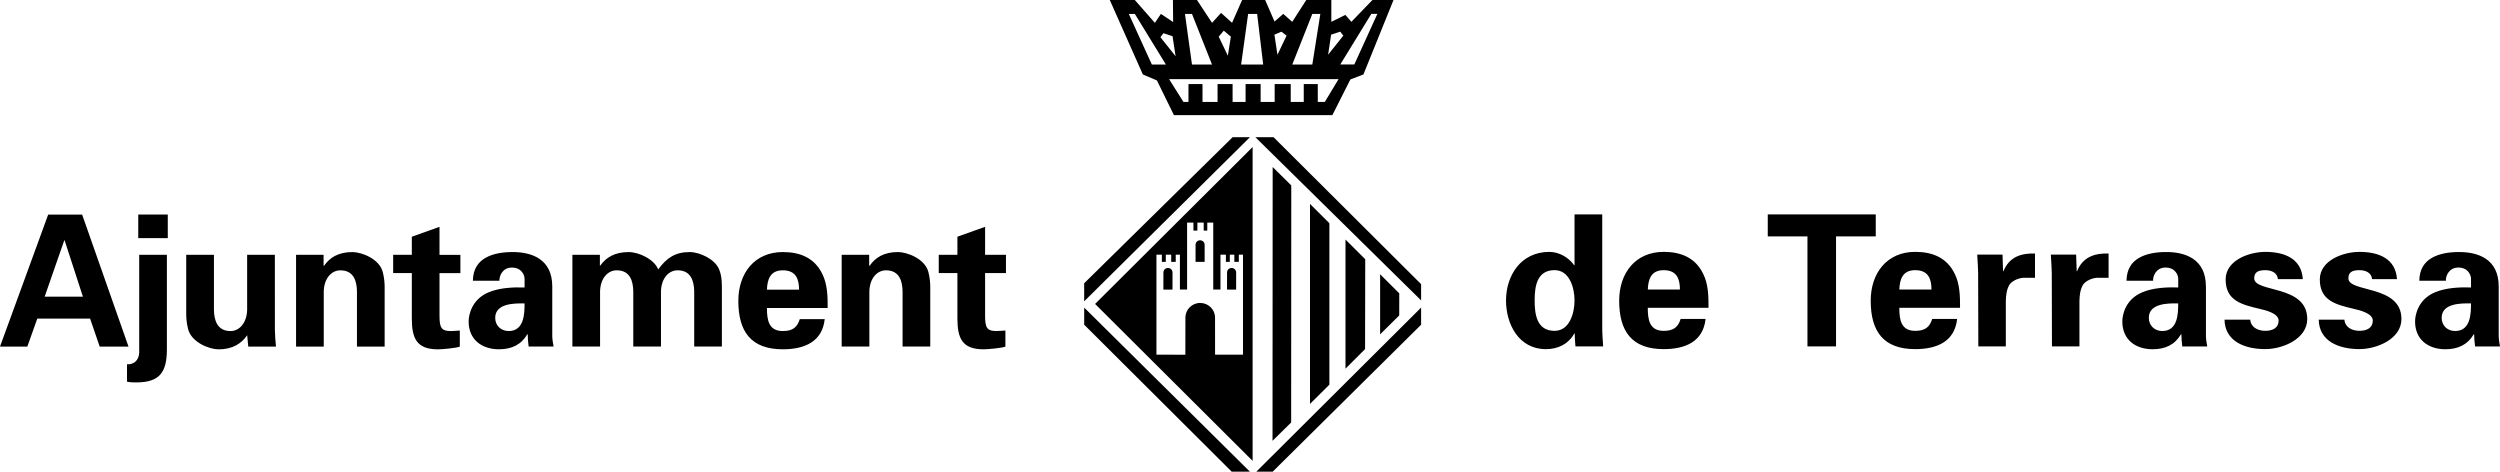
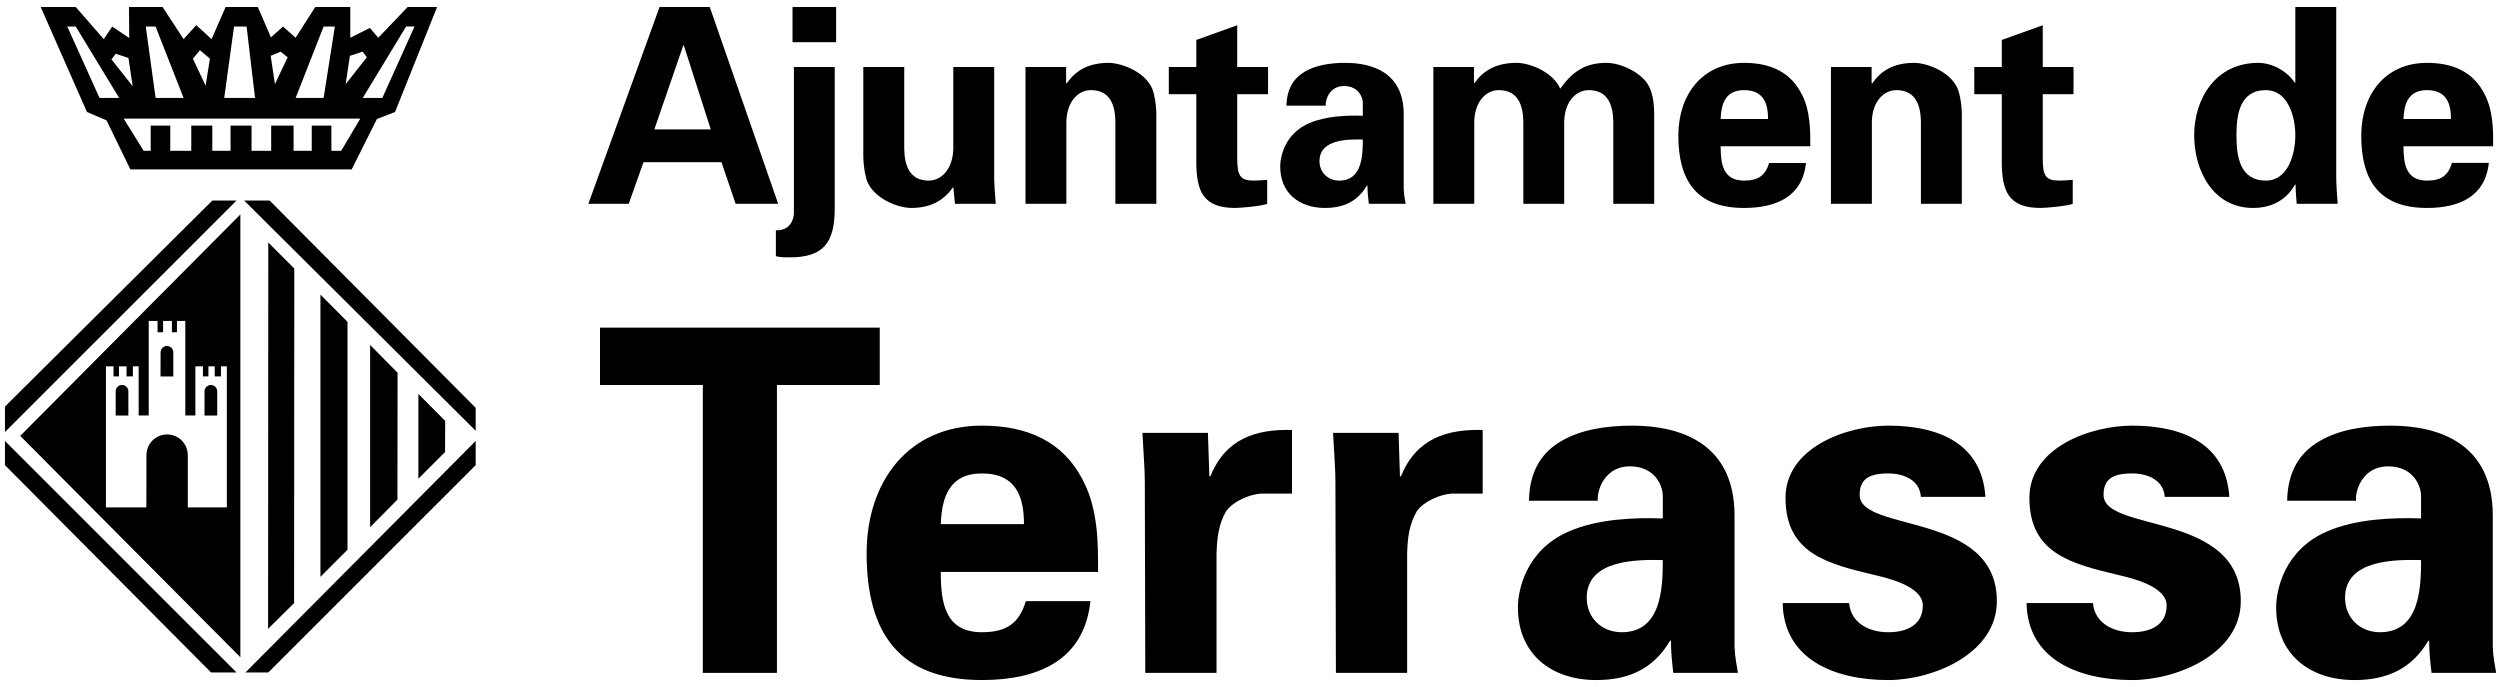
- <svg xmlns="http://www.w3.org/2000/svg" height="20" viewBox="0 0 106 20" width="106">
-   <path d="m3.483 9.099h-1.44l-2.043 5.596h1.159l.422-1.186h2.239l.407 1.186h1.221zm-1.589 3.479.83-2.387h.016l.775 2.387zm4.008 2.38c-.016.317-.219.504-.517.488v.736c.133.032.266.032.399.032.994 0 1.284-.442 1.292-1.372v-4.039h-1.174zm-.04-4.86h1.252v-1.001h-1.252zm5.792.706h-1.175v2.334c-.016.565-.337.899-.704.899-.579 0-.696-.48-.704-.899v-2.334h-1.175v2.527c0 .132.016.379.079.62.141.566.9.861 1.292.861.595 0 .963-.24 1.213-.597l.047.48h1.174c-.024-.232-.039-.465-.046-.698zm3.287-.116c-.595 0-.963.232-1.205.588l-.016-.022v-.45h-1.167v3.891h1.174v-2.341c.016-.566.337-.892.704-.892.579 0 .696.473.704.892v2.341h1.174v-2.536c0-.132-.015-.379-.078-.619-.141-.566-.9-.852-1.291-.852zm3.694-1.07-1.174.419v.767h-.791v.775h.791v1.915c0 .845.196 1.318 1.111 1.318.165 0 .791-.054.924-.116v-.682c-.126.007-.25.023-.376.023-.407 0-.485-.14-.485-.651v-1.806h.885v-.775h-.885zm10.604 1.07c-.595 0-.963.232-1.331.736-.164-.427-.814-.736-1.252-.736-.595 0-.963.232-1.205.573h-.016v-.458h-1.166v3.891h1.174v-2.341c.016-.566.336-.892.704-.892.579 0 .696.473.704.892v2.341h1.174v-2.341c.016-.566.337-.892.705-.892.579 0 .696.473.704.892v2.341h1.174v-2.341c0-.31.008-.636-.118-.93-.164-.426-.813-.736-1.252-.736zm-5.823 1.456c0-1.17-.885-1.457-1.675-1.457-.423 0-.838.062-1.159.248-.313.179-.524.48-.532.968h1.127c-.016-.178.117-.558.525-.558.415 0 .54.317.54.48v.364c-.47-.016-1.065.008-1.534.209-.712.302-.838.962-.838 1.233 0 .759.548 1.178 1.284 1.178.532 0 .939-.186 1.205-.636h.016c0 .163.016.342.039.519h1.057c-.016-.115-.047-.232-.055-.426zm-1.848 1.892c-.328 0-.571-.233-.571-.558 0-.628.837-.62 1.245-.612 0 .457-.024 1.17-.674 1.17zm13.494-1.721c-.031-.247-.086-.48-.196-.698-.328-.682-.939-.93-1.675-.93-1.197 0-1.886.899-1.886 2.07 0 1.301.539 2.053 1.886 2.053.916 0 1.675-.317 1.777-1.279h-1.057c-.11.357-.313.505-.72.505-.603 0-.673-.473-.673-.977h2.575c0-.256 0-.504-.031-.744zm-2.544-.032c.016-.427.133-.822.673-.822.572 0 .689.395.689.822zm5.556-1.596c-.595 0-.963.232-1.205.588l-.016-.022v-.45h-1.166v3.891h1.174v-2.341c.016-.566.337-.892.704-.892.579 0 .696.473.704.892v2.341h1.174v-2.536c0-.132-.015-.379-.078-.619-.141-.566-.901-.852-1.292-.852zm3.694-1.07-1.174.419v.767h-.791v.775h.791v1.915c0 .845.196 1.318 1.111 1.318.165 0 .791-.054.924-.116v-.682c-.126.007-.25.023-.376.023-.407 0-.485-.14-.485-.651v-1.806h.885v-.775h-.885zm26.166-.526h-1.174v2.156h-.016c-.22-.326-.642-.567-1.049-.567-1.221 0-1.84 1.015-1.84 2.062 0 1.001.54 2.062 1.691 2.062.509 0 .948-.209 1.206-.667h.016c0 .186.016.365.031.551h1.175c-.016-.255-.039-.519-.039-.775v-4.821zm-2.019 4.937c-.751 0-.846-.69-.846-1.287s.095-1.287.846-1.287c.634 0 .845.752.845 1.287s-.211 1.287-.845 1.287zm6.495-1.72c-.031-.248-.085-.48-.196-.699-.329-.681-.939-.93-1.675-.93-1.197 0-1.886.899-1.886 2.07 0 1.303.54 2.054 1.886 2.054.916 0 1.675-.317 1.777-1.279h-1.057c-.11.357-.313.504-.72.504-.603 0-.673-.473-.673-.977h2.575c0-.255 0-.504-.031-.743zm-2.543-.031c.016-.427.133-.822.673-.822.572 0 .689.395.689.822zm9.665-3.186h-4.579v.931h1.683v4.666h1.212v-4.666h1.684v-.931zm3.544 3.217c-.031-.248-.086-.48-.196-.699-.329-.681-.939-.93-1.676-.93-1.197 0-1.886.899-1.886 2.07 0 1.303.54 2.054 1.886 2.054.916 0 1.676-.317 1.778-1.279h-1.057c-.111.357-.313.504-.721.504-.603 0-.673-.473-.673-.977h2.575c0-.255 0-.504-.031-.743zm-2.544-.031c.016-.427.133-.822.673-.822.572 0 .689.395.689.822zm4.414-.776h-.016l-.023-.706h-1.073c.016.287.039.612.039.775l.008 3.116h1.166v-1.93c.009-.256.031-.473.157-.69.116-.163.376-.271.571-.287h.509v-1.031c-.587-.015-1.088.139-1.338.752zm3.122 0h-.016l-.024-.706h-1.073c.016.287.04.612.04.775l.008 3.116h1.165v-1.93c.008-.256.032-.473.156-.69.118-.163.376-.271.572-.287h.508v-1.031c-.587-.015-1.087.139-1.338.752zm5.462.642c0-1.17-.885-1.457-1.675-1.457-.423 0-.838.062-1.159.248-.313.179-.525.48-.532.968h1.128c-.016-.178.116-.558.525-.558.414 0 .54.317.54.48v.364c-.47-.016-1.064.008-1.533.209-.713.302-.838.962-.838 1.233 0 .759.548 1.178 1.284 1.178.533 0 .939-.186 1.205-.636h.016c0 .163.016.342.038.519h1.058c-.016-.115-.047-.232-.055-.426v-2.122zm-1.848 1.892c-.328 0-.572-.233-.572-.558 0-.628.837-.62 1.245-.612.001.457-.023 1.17-.673 1.17zm3.897-2.231c0-.256.149-.349.47-.349.267 0 .517.116.533.38h1.057c-.054-.86-.759-1.155-1.589-1.155-.689 0-1.683.356-1.683 1.17 0 .906.696 1.069 1.448 1.247.235.054.799.186.799.496 0 .302-.243.434-.565.434-.344 0-.617-.17-.641-.473h-1.088c.016.892.813 1.248 1.729 1.248.729 0 1.778-.426 1.778-1.278-.001-1.458-2.248-1.109-2.248-1.721zm3.993 0c0-.256.149-.349.47-.349.266 0 .516.116.532.38h1.058c-.055-.86-.76-1.155-1.589-1.155-.689 0-1.683.356-1.683 1.17 0 .906.696 1.069 1.449 1.247.234.054.798.186.798.496 0 .302-.243.434-.564.434-.344 0-.618-.17-.641-.473h-1.088c.016.892.814 1.248 1.73 1.248.729 0 1.777-.426 1.777-1.278-.001-1.458-2.248-1.109-2.248-1.721zm6.373 2.463v-2.124c0-1.17-.885-1.457-1.675-1.457-.423 0-.837.062-1.16.248-.313.179-.523.48-.532.968h1.128c-.016-.178.118-.558.525-.558.415 0 .54.317.54.48v.364c-.47-.016-1.065.008-1.535.209-.711.302-.837.962-.837 1.233 0 .759.547 1.178 1.284 1.178.532 0 .938-.186 1.205-.636h.016c0 .163.016.342.04.519h1.057c-.016-.113-.048-.231-.056-.424zm-1.848-.232c-.328 0-.571-.233-.571-.558 0-.628.837-.62 1.245-.612 0 .457-.024 1.17-.674 1.17zm-53.02-3.656c0-.106-.086-.191-.193-.191-.108 0-.192.086-.192.191l-.001.725h.386zm2.034 9.162v-13.306l-6.679 6.652zm-3.848-8.742v.303h.167v-.303h.229v.303h.192v-.303h.177v1.476h.305v-2.838h.269v.341h.167v-.341h.268v.341h.152v-.341h.253v2.838h.306v-1.476h.23v.303h.166v-.303h.192v.303h.19v-.303h.177v4.239h-1.184l-.001-1.57c0-.345-.282-.623-.631-.623-.347 0-.626.279-.626.623l-.002 1.572-1.226-.002v-4.239zm.452.754c0-.106-.086-.191-.194-.191-.107 0-.192.086-.192.191l-.002.725h.386zm2.698 0c0-.106-.087-.191-.194-.191-.108 0-.192.086-.192.191l-.001.725h.386zm3.131-2.908v8.481l.822-.816v-6.845zm1.505 1.512v5.475l.83-.83.007-3.811zm1.468 1.471v2.549l.81-.803.002-.936zm-12.547 2.14 6.256 6.232h.771l-7.027-6.958zm7.991 6.232 6.294-6.232v-.726l-6.988 6.958zm-.733-14.183 7.027 6.919v-.688l-6.256-6.231zm-.965 0-6.294 6.193v.766l7.027-6.958zm1.698 1.264-.006 11.609.79-.777.005-10.052zm-4.908-3.671.722 1.473h6.716l.766-1.515.552-.211 1.276-3.157h-.894l-.893.926-.255-.295-.594.295v-.926h-1.063l-.595.926-.382-.337-.369.324-.397-.913h-.978l-.425.968-.467-.421-.383.421-.638-.968h-1.02l.009.935-.52-.345-.254.379-.85-.968h-1.062l1.402 3.157zm9.092-2.823h.256l-.978 2.147h-.595zm-1.706.883.388-.128.129.17-.644.808zm-.797-.88h.34l-.34 2.147h-.85zm-1.307.753.215.17-.386.808-.129-.851zm-1.414-.753h.382l.256 2.147h-.936zm-1.033.71.301.254-.129.808-.386-.808zm4.867 2.055-.583.968h-.298v-.758h-.595v.758h-.552v-.758h-.681v.758h-.595v-.758h-.638v.758h-.551v-.758h-.638v.758h-.638v-.758h-.595v.758h-.213l-.609-.968zm-6.215-2.765.85 2.147h-.85l-.298-2.147zm-1.21.817.386.128.129.85-.643-.807zm-1.213-.817 1.318 2.147h-.596l-.978-2.147z" fill="currentColor" fill-rule="evenodd" />
+ <svg xmlns="http://www.w3.org/2000/svg" width="776px" height="213px" viewBox="0 0 776 213" version="1.1">
+   <g id="Page-1" stroke="none" stroke-width="1" fill-rule="evenodd">
+     <g id="Logo-Ajuntament-de-Terrassa-(1)">
+       <g id="g10" transform="translate(388, 106.6667) scale(-1, 1) rotate(-180) translate(-388, -106.6667) translate(0, 0.66667)">
+         <g id="g12">
+           <g id="g14-Clipped">
+             <g id="g14" transform="translate(-0.000007, 0.333326)">
+               <g id="g24" transform="translate(181.7773, 148.1757)">
+                 <path d="M21.333,24 L30.312,50.065 L30.479,50.065 L38.845,24 L21.333,24 Z M13.381,0.9 L17.961,13.819 L42.165,13.819 L46.559,0.9 L59.769,0.9 L38.531,61.981 L22.948,61.981 L0.851,0.9 L13.381,0.9 Z" id="path26" />
+               </g>
+               <path d="M246.001,199.245 L259.536,199.245 L259.536,210.157 L246.001,210.157 L246.001,199.245 Z M259.101,191.536 L246.427,191.536 L246.427,146.176 C246.245,142.719 244.053,140.675 240.831,140.861 L240.831,132.804 C242.277,132.451 243.709,132.451 245.167,132.451 C255.897,132.451 259.025,137.304 259.101,147.461 L259.101,191.536 Z" id="path28" />
+               <g id="g30" transform="translate(267.0813, 147.7421)">
+                 <path d="M29.333,1.333 L42.008,1.333 C41.76,3.869 41.603,6.387 41.516,8.936 L41.516,43.795 L28.821,43.795 L28.821,18.344 C28.655,12.149 25.173,8.529 21.195,8.529 C14.94,8.529 13.673,13.765 13.597,18.344 L13.597,43.795 L0.889,43.795 L0.889,16.215 C0.889,14.787 1.06,12.088 1.729,9.447 C3.267,3.259 11.481,0.044 15.717,0.044 C22.131,0.044 26.12,2.661 28.821,6.567 L29.333,1.333 Z" id="path32" />
+               </g>
+               <g id="g34" transform="translate(317.5912, 148.8697)">
+                 <path d="M13.333,42.667 L0.72,42.667 L0.72,0.205 L13.409,0.205 L13.409,25.761 C13.577,31.936 17.053,35.489 21.021,35.489 C27.292,35.489 28.557,30.316 28.62,25.761 L28.62,0.205 L41.337,0.205 L41.337,27.867 C41.337,29.319 41.181,32.017 40.497,34.635 C38.964,40.823 30.745,43.951 26.513,43.951 C20.096,43.951 16.112,41.42 13.491,37.513 L13.333,37.777 L13.333,42.667 Z" id="path36" />
+               </g>
+               <g id="g38" transform="translate(362.7975, 147.5364)">
+                 <path d="M0,44 L0,35.556 L8.539,35.556 L8.539,14.643 C8.539,5.427 10.659,0.249 20.564,0.249 C22.345,0.249 29.109,0.865 30.54,1.539 L30.54,8.979 C29.189,8.899 27.843,8.736 26.461,8.736 C22.093,8.736 21.233,10.251 21.233,15.828 L21.233,35.556 L30.804,35.556 L30.804,44 L21.233,44 L21.233,56.961 L8.539,52.401 L8.539,44 L0,44 Z" id="path40" />
+               </g>
+               <g id="g42" transform="translate(396.8424, 147.5397)">
+                 <path d="M14.667,32 C14.501,33.94 15.932,38.089 20.331,38.089 C24.831,38.089 26.177,34.617 26.177,32.836 L26.177,28.867 C21.104,29.029 14.667,28.768 9.577,26.58 C1.888,23.271 0.531,16.073 0.531,13.127 C0.531,4.827 6.472,0.247 14.419,0.247 C20.16,0.247 24.553,2.276 27.443,7.18 L27.62,7.18 C27.62,5.424 27.791,3.461 28.039,1.536 L39.464,1.536 C39.301,2.807 38.948,4.072 38.871,6.173 L38.871,29.36 C38.871,42.153 29.305,45.281 20.751,45.281 C16.176,45.281 11.701,44.608 8.225,42.588 C4.853,40.62 2.565,37.331 2.484,32 L14.667,32 Z M26.177,21.488 C26.177,16.499 25.933,8.732 18.895,8.732 C15.336,8.732 12.724,11.269 12.724,14.803 C12.724,21.651 21.773,21.589 26.177,21.488" id="path44" />
+               </g>
+               <g id="g46" transform="translate(444.1901, 148.8697)">
+                 <path d="M13.333,42.667 L0.727,42.667 L0.727,0.205 L13.42,0.201 L13.42,25.761 C13.577,31.936 17.055,35.484 21.024,35.484 C27.295,35.484 28.569,30.316 28.651,25.761 L28.651,0.201 L41.339,0.201 L41.339,25.761 C41.507,31.936 44.983,35.484 48.967,35.484 C55.223,35.484 56.492,30.316 56.573,25.761 L56.573,0.201 L69.268,0.201 L69.268,25.761 C69.268,29.152 69.349,32.691 68.003,35.919 C66.227,40.561 59.187,43.951 54.463,43.951 C48.025,43.951 44.037,41.416 40.079,35.919 C38.297,40.561 31.267,43.951 26.525,43.951 C20.096,43.951 16.113,41.416 13.501,37.695 L13.333,37.695 L13.333,42.667 Z" id="path48" />
+               </g>
+               <g id="g50" transform="translate(520.7513, 147.3893)">
+                 <path d="M13.333,28 C13.505,32.657 14.765,36.964 20.607,36.964 C26.781,36.964 28.056,32.657 28.056,28 L13.333,28 Z M41.171,19.537 C41.171,22.332 41.171,25.029 40.827,27.671 C40.507,30.369 39.911,32.9 38.721,35.279 C35.168,42.739 28.563,45.432 20.607,45.432 C7.669,45.432 0.209,35.617 0.209,22.848 C0.209,8.611 6.055,0.397 20.607,0.397 C30.512,0.397 38.721,3.873 39.829,14.356 L28.396,14.356 C27.216,10.477 25,8.883 20.607,8.883 C14.087,8.883 13.333,14.036 13.333,19.537 L41.171,19.537 Z" id="path52" />
+               </g>
+               <g id="g54" transform="translate(567.6107, 148.8697)">
+                 <path d="M13.333,42.667 L0.715,42.667 L0.715,0.201 L13.415,0.201 L13.415,25.761 C13.572,31.936 17.049,35.484 21.031,35.484 C27.288,35.484 28.559,30.316 28.639,25.761 L28.639,0.201 L41.339,0.201 L41.339,27.867 C41.339,29.319 41.176,32.017 40.492,34.629 C38.965,40.823 30.764,43.951 26.528,43.951 C20.091,43.951 16.132,41.416 13.491,37.513 L13.333,37.777 L13.333,42.667 Z" id="path56" />
+               </g>
+               <g id="g58" transform="translate(612.8125, 147.5364)">
+                 <path d="M0,44 L0,35.556 L8.543,35.556 L8.543,14.639 C8.543,5.421 10.664,0.249 20.569,0.249 C22.347,0.249 29.108,0.865 30.565,1.535 L30.565,8.979 C29.213,8.899 27.848,8.736 26.491,8.736 C22.073,8.736 21.256,10.245 21.256,15.828 L21.256,35.556 L30.808,35.556 L30.808,44 L21.256,44 L21.256,56.961 L8.543,52.401 L8.543,44 L0,44 Z" id="path60" />
+               </g>
+               <g id="g62" transform="translate(680.4726, 146.6465)">
+                 <path d="M32,40 L31.833,40 C29.46,43.563 24.908,46.175 20.485,46.175 C7.301,46.175 0.6,35.095 0.6,23.672 C0.6,12.751 6.444,1.14 18.872,1.14 C24.392,1.14 29.139,3.432 31.917,8.417 L32.081,8.417 C32.081,6.393 32.263,4.453 32.42,2.424 L45.129,2.424 C44.956,5.204 44.695,8.093 44.695,10.873 L44.695,63.511 L32,63.511 L32,40 Z M13.724,23.672 C13.724,30.171 14.747,37.707 22.864,37.707 C29.703,37.707 32,29.499 32,23.672 C32,17.816 29.703,9.625 22.864,9.625 C14.747,9.625 13.724,17.153 13.724,23.672" id="path64" />
+               </g>
+               <g id="g66" transform="translate(732.7082, 147.3893)">
+                 <path d="M13.333,28 C13.515,32.657 14.775,36.964 20.631,36.964 C26.801,36.964 28.072,32.657 28.072,28 L13.333,28 Z M41.176,19.537 C41.176,22.332 41.176,25.029 40.841,27.671 C40.497,30.369 39.907,32.9 38.721,35.279 C35.163,42.739 28.585,45.432 20.631,45.432 C7.664,45.432 0.224,35.617 0.224,22.848 C0.224,8.611 6.055,0.397 20.631,0.397 C30.527,0.397 38.721,3.873 39.82,14.385 L28.385,14.385 C27.207,10.477 25.025,8.883 20.631,8.883 C14.107,8.883 13.333,14.036 13.333,19.537 L41.176,19.537 Z" id="path68" />
+               </g>
+               <g id="g70" transform="translate(186.2428, 2.169332)">
+                 <polygon id="path72" points="0 90.667 31.916 90.667 31.916 1.304 54.917 1.304 54.917 90.667 86.828 90.667 86.828 108.471 0 108.471" />
+               </g>
+               <g id="g74" transform="translate(268.0163, 0.302132)">
+                 <path d="M24,49.333 C24.309,57.489 26.517,65.075 36.76,65.075 C47.597,65.075 49.823,57.489 49.823,49.333 L24,49.333 Z M72.823,34.495 C72.823,39.38 72.823,44.14 72.249,48.745 C71.652,53.508 70.607,57.944 68.533,62.108 C62.287,75.155 50.696,79.916 36.76,79.916 C14.071,79.916 0.985,62.681 0.985,40.277 C0.985,15.339 11.248,0.949 36.76,0.949 C54.139,0.949 68.533,7.02 70.448,25.435 L50.411,25.435 C48.328,18.611 44.483,15.788 36.76,15.788 C25.351,15.788 24,24.843 24,34.495 L72.823,34.495 Z" id="path76" />
+               </g>
+               <g id="g78" transform="translate(354.612, 3.303332)">
+                 <path d="M0,74.667 C0.291,69.207 0.736,62.975 0.736,59.847 L0.884,0.169 L23,0.169 L23,37.135 C23.148,42.02 23.597,46.169 25.941,50.319 C28.192,53.452 33.081,55.533 36.797,55.82 L46.424,55.82 L46.424,75.564 C35.301,75.873 25.799,72.909 21.08,61.175 L20.775,61.175 L20.325,74.667 L0,74.667 Z" id="path80" />
+               </g>
+               <g id="g82" transform="translate(413.7787, 3.303332)">
+                 <path d="M0,74.667 C0.305,69.207 0.736,62.975 0.736,59.847 L0.883,0.169 L23,0.169 L23,37.135 C23.139,42.02 23.587,46.169 25.984,50.319 C28.192,53.452 33.096,55.533 36.815,55.82 L46.444,55.816 L46.444,75.564 C35.325,75.873 25.821,72.909 21.071,61.175 L20.769,61.175 L20.335,74.667 L0,74.667 Z" id="path84" />
+               </g>
+               <g id="g86" transform="translate(470.6211, 0.908799)">
+                 <path d="M25.333,56 C25.032,59.415 27.569,66.673 35.272,66.673 C43.147,66.673 45.511,60.604 45.511,57.475 L45.511,50.503 C36.6,50.813 25.333,50.364 16.427,46.501 C2.925,40.712 0.537,28.081 0.537,22.908 C0.537,8.348 10.925,0.337 24.884,0.337 C34.985,0.337 42.693,3.896 47.743,12.521 L48.047,12.521 C48.047,9.397 48.333,5.977 48.777,2.564 L68.816,2.564 C68.535,4.795 67.923,7 67.776,10.725 L67.776,51.405 C67.776,73.827 51.017,79.305 36.031,79.305 C27.993,79.305 20.124,78.101 14.053,74.543 C8.103,71.129 4.115,65.369 3.972,56 L25.333,56 Z M45.511,37.583 C45.511,28.835 45.083,15.181 32.755,15.181 C26.528,15.181 21.9,19.637 21.9,25.869 C21.9,37.889 37.812,37.728 45.511,37.583" id="path88" />
+               </g>
+               <g id="g90" transform="translate(552.2695, 0.764265)">
+                 <path d="M64,57.333 C62.955,73.809 49.607,79.451 33.864,79.451 C20.823,79.451 1.955,72.611 1.955,57.028 C1.955,39.668 15.173,36.559 29.428,33.125 C33.864,32.088 44.573,29.572 44.573,23.621 C44.573,17.837 39.977,15.325 33.864,15.325 C27.343,15.325 22.169,18.592 21.696,24.38 L1.071,24.38 C1.376,7.288 16.535,0.481 33.864,0.481 C47.681,0.481 67.559,8.639 67.559,24.969 C67.559,52.859 24.969,46.192 24.969,57.949 C24.969,62.835 27.809,64.612 33.864,64.612 C38.932,64.612 43.676,62.385 43.963,57.333 L64,57.333 Z" id="path92" />
+               </g>
+               <g id="g94" transform="translate(627.9896, 0.764265)">
+                 <path d="M64,57.333 C62.935,73.809 49.577,79.451 33.847,79.451 C20.78,79.451 1.935,72.611 1.935,57.028 C1.935,39.668 15.135,36.559 29.405,33.125 C33.847,32.088 44.533,29.572 44.533,23.621 C44.533,17.837 39.935,15.325 33.847,15.325 C27.327,15.325 22.112,18.592 21.679,24.38 L1.056,24.38 C1.343,7.288 16.485,0.481 33.847,0.481 C47.663,0.481 67.553,8.639 67.553,24.969 C67.553,52.859 24.953,46.192 24.953,57.949 C24.953,62.835 27.748,64.612 33.847,64.612 C38.893,64.612 43.632,62.385 43.941,57.333 L64,57.333 Z" id="path96" />
+               </g>
+               <g id="g98" transform="translate(705.9844, 0.908799)">
+                 <path d="M25.333,56 C25.032,59.415 27.545,66.673 35.272,66.673 C43.141,66.673 45.512,60.604 45.512,57.475 L45.512,50.503 C36.624,50.813 25.333,50.364 16.403,46.501 C2.907,40.712 0.537,28.081 0.537,22.908 C0.537,8.348 10.925,0.337 24.884,0.337 C34.985,0.337 42.693,3.896 47.736,12.521 L48.024,12.521 C48.024,9.397 48.329,5.977 48.777,2.564 L68.816,2.564 C68.512,4.795 67.9,7 67.776,10.725 L67.776,51.405 C67.776,73.827 51.003,79.305 36.031,79.305 C27.993,79.305 20.119,78.101 14.072,74.543 C8.103,71.129 4.115,65.369 3.948,56 L25.333,56 Z M45.512,37.583 C45.512,28.835 45.081,15.181 32.755,15.181 C26.524,15.181 21.924,19.637 21.924,25.869 C21.924,37.889 37.78,37.728 45.512,37.583" id="path100" />
+               </g>
+               <g id="g102" transform="translate(0.630265, 3.490265)">
+                 <path d="M12,206.667 L22.884,206.667 L31.581,196.695 L34.193,200.597 L39.489,197.039 L39.408,206.667 L49.839,206.667 L56.357,196.695 L60.283,201.051 L65.044,196.695 L69.395,206.667 L79.391,206.667 L83.469,197.244 L87.217,200.597 L91.129,197.125 L97.219,206.667 L108.097,206.667 L108.097,197.125 L114.167,200.168 L116.784,197.125 L125.896,206.667 L135.043,206.667 L121.995,174.083 L116.36,171.899 L108.523,156.253 L39.833,156.253 L32.449,171.471 L26.361,174.083 L12,206.667 Z M111.937,192.808 L107.973,191.519 L106.665,182.731 L113.247,191.069 L111.937,192.808 Z M86.464,192.808 L83.397,191.519 L84.705,182.731 L88.655,191.069 L86.464,192.808 Z M59.237,190.625 L63.196,182.277 L64.533,190.625 L61.439,193.256 L59.237,190.625 Z M72.012,200.597 L75.915,200.597 L78.536,178.437 L68.969,178.437 L72.012,200.597 Z M44.619,200.597 L47.665,200.597 L56.357,178.437 L47.665,178.437 L44.619,200.597 Z M37.751,172.039 L111.221,172.039 L105.275,162.037 L102.233,162.037 L102.233,169.851 L96.135,169.851 L96.135,162.037 L90.495,162.037 L90.495,169.851 L83.545,169.851 L83.545,162.037 L77.451,162.037 L77.451,169.851 L70.932,169.851 L70.932,162.037 L65.268,162.037 L65.268,169.851 L58.74,169.851 L58.74,162.037 L52.221,162.037 L52.221,169.851 L46.151,169.851 L46.151,162.037 L43.959,162.037 L37.751,172.039 Z M30.263,178.437 L20.261,200.597 L22.884,200.597 L36.365,178.437 L30.263,178.437 Z M99.821,200.597 L103.308,200.597 L99.821,178.437 L91.129,178.437 L99.821,200.597 Z M35.296,192.159 L39.241,190.844 L40.555,182.076 L33.968,190.4 L35.296,192.159 Z M118.045,178.437 L128.047,200.62 L125.429,200.62 L111.961,178.437 L118.045,178.437 Z M82.643,133.565 L90.719,125.489 L90.656,21.655 L82.585,13.641 L82.643,133.565 Z M72.795,146.608 L0.911,74.747 L0.911,82.64 L65.288,146.608 L72.795,146.608 Z M147.02,75.133 L75.145,146.608 L83.055,146.608 L147.02,82.249 L147.02,75.133 Z M75.547,0.107 L147.02,71.967 L147.02,64.464 L82.643,0.107 L75.547,0.107 Z M0.911,71.967 L72.795,0.107 L64.887,0.107 L0.911,64.464 L0.911,71.967 Z M129.235,86.567 L129.235,60.252 L137.516,68.533 L137.555,78.204 L129.235,86.567 Z M114.249,101.777 L114.249,45.204 L122.735,53.772 L122.777,93.148 L114.249,101.777 Z M98.832,117.395 L107.237,108.931 L107.237,38.217 L98.832,29.792 L98.832,117.395 Z M62.852,87.364 C62.852,88.448 63.736,89.345 64.839,89.345 C65.917,89.345 66.801,88.448 66.801,87.364 L66.801,79.857 L62.852,79.857 L62.852,87.364 Z M35.277,87.364 C35.277,88.448 36.155,89.345 37.235,89.345 C38.348,89.345 39.217,88.448 39.217,87.364 L39.217,79.857 L35.277,79.857 L35.277,87.364 Z M44.8,51.336 L44.824,67.551 C44.824,71.108 47.665,73.988 51.228,73.988 C54.78,73.988 57.667,71.108 57.667,67.551 L57.667,51.355 L69.781,51.355 L69.781,95.135 L67.957,95.135 L67.957,92.005 L66.024,92.005 L66.024,95.135 L64.06,95.135 L64.06,92.005 L62.364,92.005 L62.364,95.135 L60.015,95.135 L60.015,79.876 L56.888,79.876 L56.888,109.217 L54.293,109.217 L54.293,105.703 L52.732,105.703 L52.732,109.217 L49.996,109.217 L49.996,105.703 L48.277,105.703 L48.277,109.217 L45.535,109.217 L45.535,79.876 L42.412,79.876 L42.412,95.135 L40.616,95.135 L40.616,92.005 L38.648,92.005 L38.648,95.135 L36.295,95.135 L36.295,92.005 L34.604,92.005 L34.604,95.135 L32.253,95.135 L32.253,51.355 L44.8,51.336 Z M49.217,99.467 C49.217,100.569 50.1,101.452 51.185,101.452 C52.269,101.452 53.167,100.569 53.167,99.467 L53.167,91.987 L49.195,91.987 L49.217,99.467 Z M73.975,142.276 L5.648,73.544 L73.975,4.831 L73.975,142.276 Z" id="path104" />
+               </g>
+             </g>
+           </g>
+         </g>
+       </g>
+     </g>
+   </g>
</svg>
